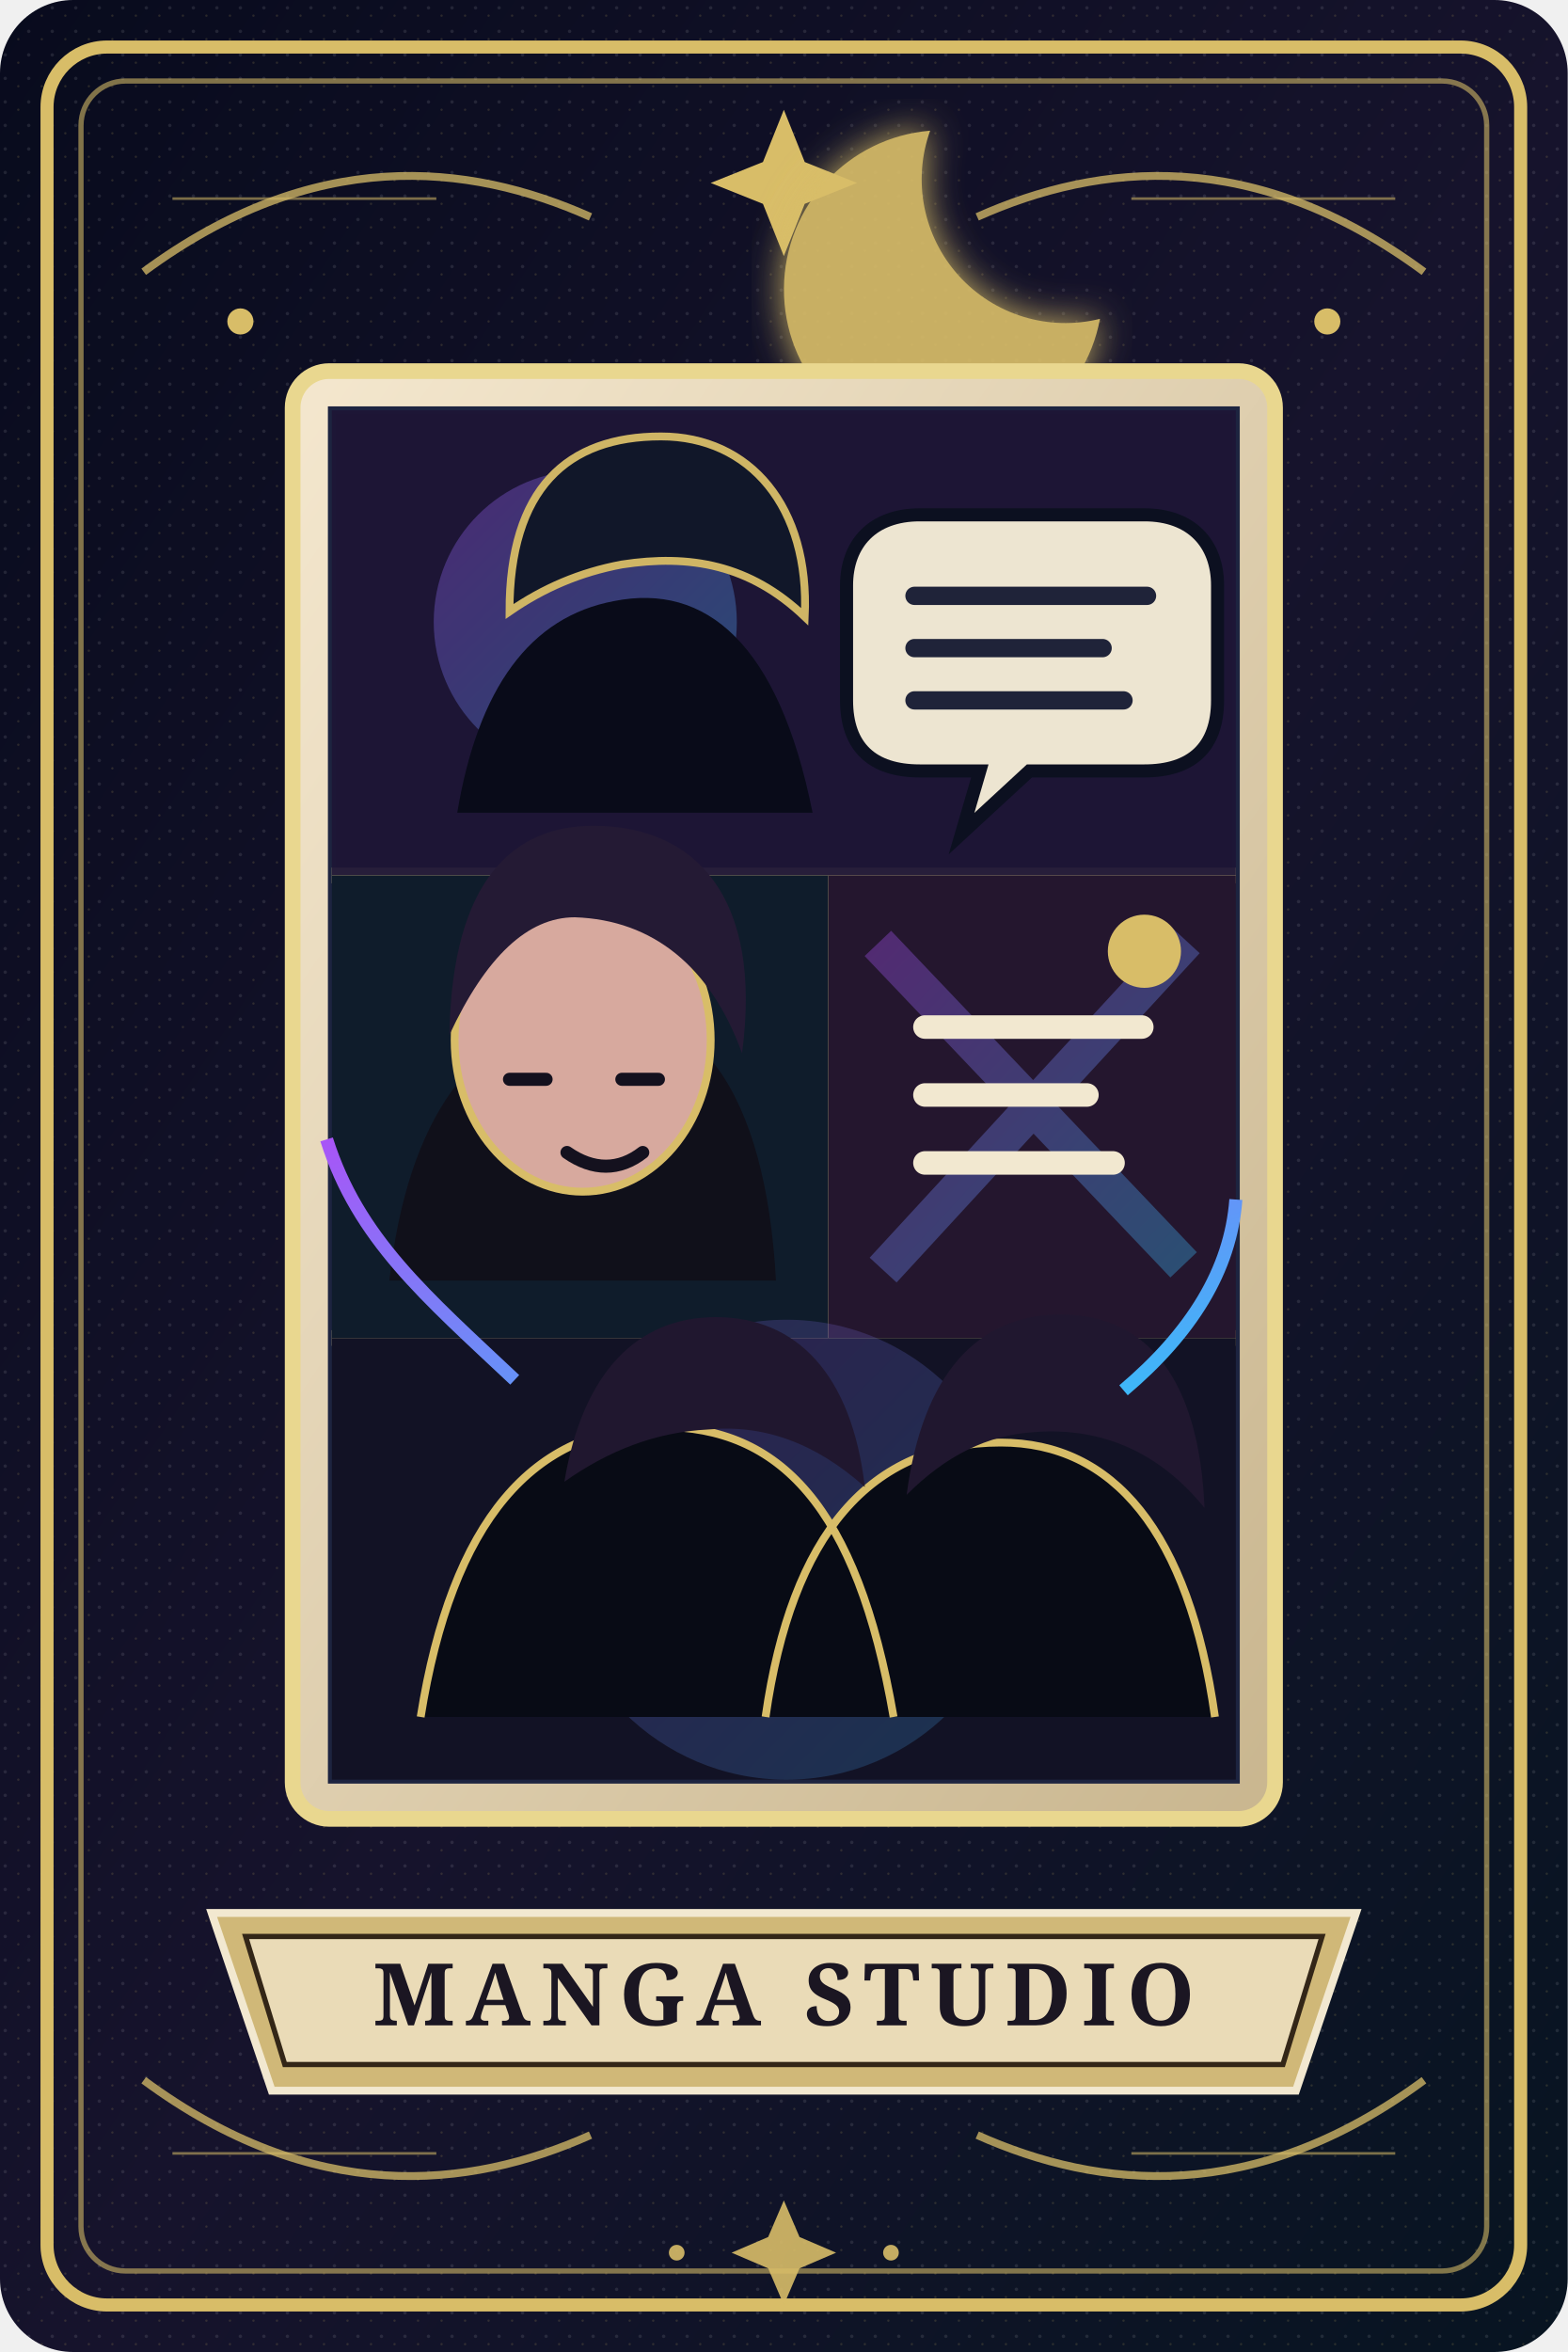
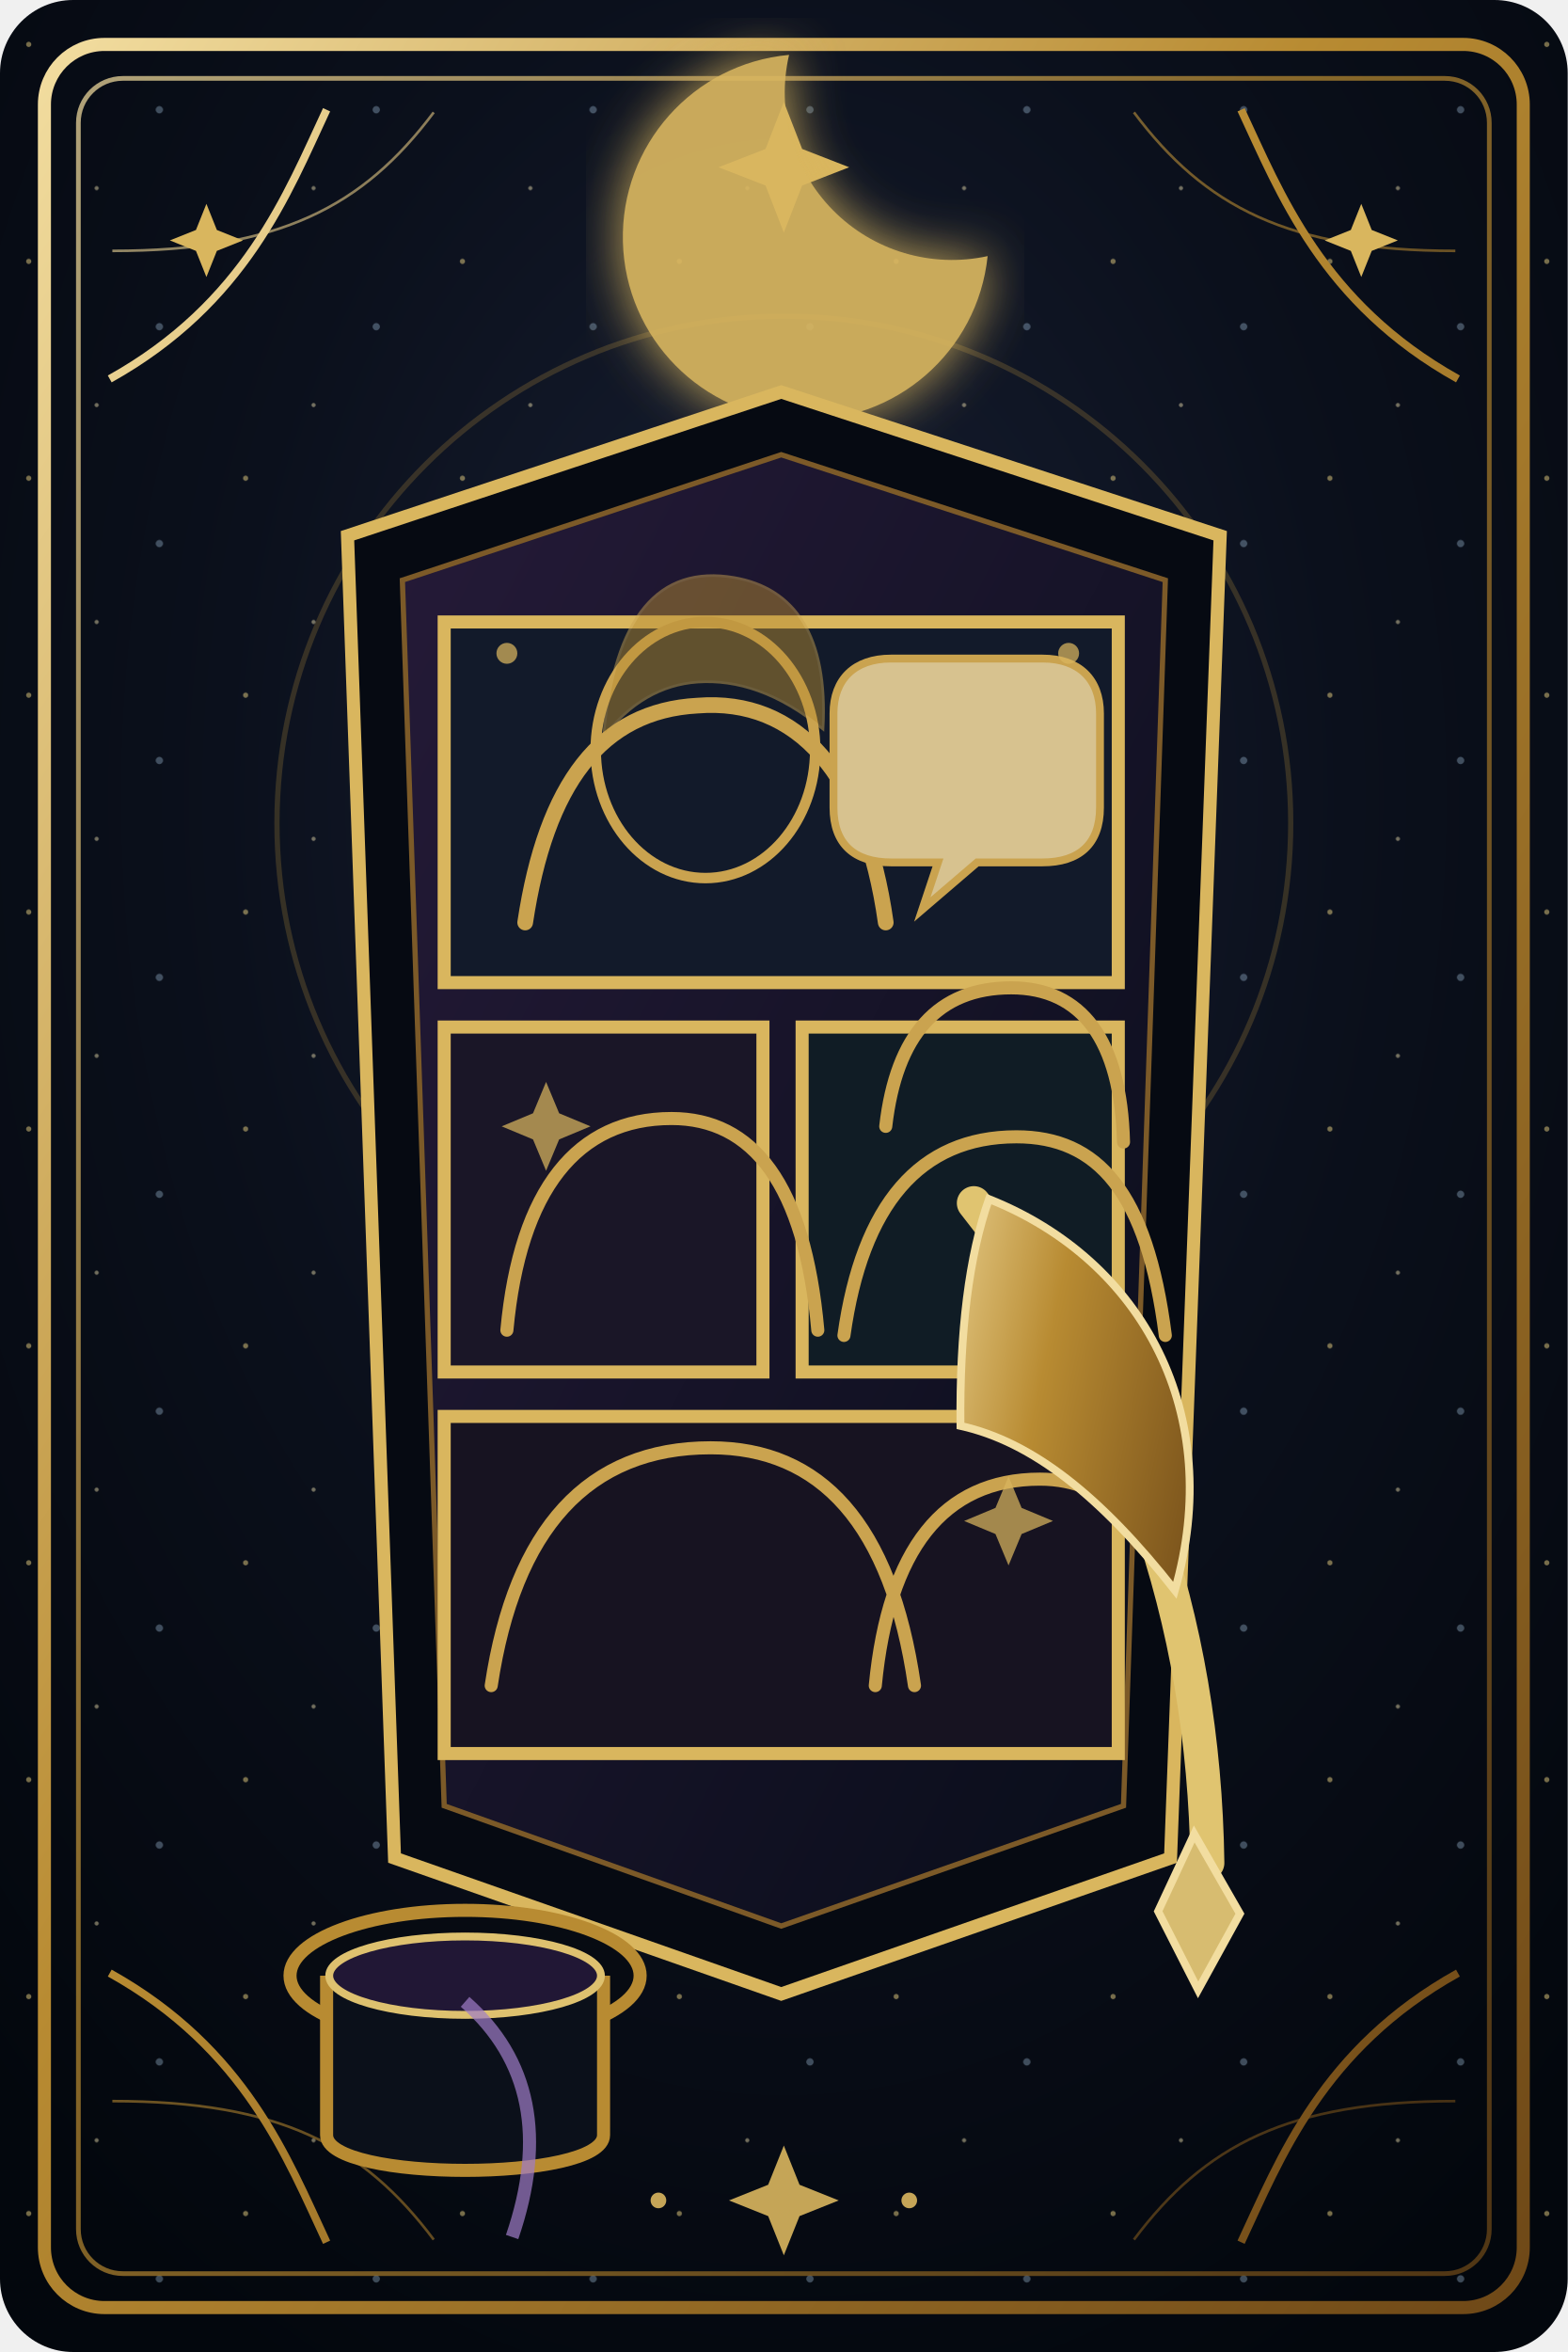
<svg xmlns="http://www.w3.org/2000/svg" viewBox="0 0 600 900" role="img" aria-labelledby="title desc">
  <defs>
-     <linearGradient id="night" x1="0" y1="0" x2="1" y2="1">
-       <stop offset="0" stop-color="#080b1d" />
-       <stop offset=".52" stop-color="#16132c" />
-       <stop offset="1" stop-color="#071421" />
-     </linearGradient>
-     <linearGradient id="page" x1="0" y1="0" x2="1" y2="1">
-       <stop stop-color="#f4e7ce" />
-       <stop offset="1" stop-color="#c9b68f" />
+     <radialGradient id="bg" cx="50%" cy="34%" r="74%">
+       <stop stop-color="#182034" />
+       <stop offset=".48" stop-color="#0b101c" />
+       <stop offset="1" stop-color="#03070d" />
+     </radialGradient>
+     <linearGradient id="gold" x1="0" y1="0" x2="1" y2="1">
+       <stop stop-color="#f2dda0" />
+       <stop offset=".43" stop-color="#b88b32" />
+       <stop offset="1" stop-color="#6e4817" />
    </linearGradient>
    <linearGradient id="ink" x1="0" y1="0" x2="1" y2="1">
-       <stop stop-color="#a855f7" />
-       <stop offset="1" stop-color="#38bdf8" />
+       <stop stop-color="#251a38" />
+       <stop offset="1" stop-color="#080d19" />
    </linearGradient>
    <filter id="glow">
-       <feGaussianBlur stdDeviation="7" result="b" />
+       <feGaussianBlur stdDeviation="10" result="b" />
      <feMerge>
        <feMergeNode in="b" />
        <feMergeNode in="SourceGraphic" />
      </feMerge>
    </filter>
-     <pattern id="grain" width="9" height="9" patternUnits="userSpaceOnUse">
-       <circle cx="2" cy="3" r=".65" fill="#fff" opacity=".1" />
-       <circle cx="7" cy="6" r=".45" fill="#d8bd68" opacity=".16" />
+     <pattern id="stars" width="83" height="83" patternUnits="userSpaceOnUse">
+       <circle cx="11" cy="17" r="1" fill="#e7cf82" opacity=".5" />
+       <circle cx="61" cy="42" r="1.4" fill="#9bb8d1" opacity=".38" />
+       <circle cx="37" cy="72" r=".8" fill="#fff1bd" opacity=".42" />
    </pattern>
  </defs>
-   <rect width="600" height="900" rx="28" fill="url(#night)" />
-   <rect width="600" height="900" rx="28" fill="url(#grain)" />
-   <g fill="none" stroke="#d8bd68">
-     <rect x="18" y="18" width="564" height="864" rx="23" stroke-width="5" />
-     <rect x="31" y="31" width="538" height="838" rx="17" opacity=".58" stroke-width="2" />
-     <path d="M55 104C120 56 179 62 226 83M545 104C480 56 421 62 374 83M55 796c65 48 124 42 171 21m319-21c-65 48-124 42-171 21" opacity=".75" stroke-width="3" />
-     <path d="M66 76h101M433 76h101M66 824h101M433 824h101" opacity=".55" />
+   <rect width="600" height="900" rx="28" fill="url(#bg)" />
+   <rect width="600" height="900" rx="28" fill="url(#stars)" />
+   <circle cx="300" cy="315" r="194" fill="none" stroke="#c89a3f" stroke-width="2" opacity=".23" />
+   <circle cx="300" cy="315" r="156" fill="none" stroke="#c89a3f" stroke-dasharray="3 11" opacity=".28" />
+   <g fill="none" stroke="url(#gold)">
+     <rect x="17" y="17" width="566" height="866" rx="23" stroke-width="5" />
+     <rect x="30" y="30" width="540" height="840" rx="17" stroke-width="1.8" opacity=".72" />
+     <path d="M42 145C94 116 110 74 125 42M558 145c-52-29-68-71-83-103M42 755c52 29 68 71 83 103m433-103c-52 29-68 71-83 103" stroke-width="3" />
+     <path d="M43 96c64 0 96-17 123-53M557 96c-64 0-96-17-123-53M43 804c64 0 96 17 123 53m391-53c-64 0-96 17-123 53" opacity=".6" />
  </g>
-   <g fill="#d8bd68">
-     <path d="M300 42l8 20 20 8-20 8-8 20-8-20-20-8 20-8z" />
-     <circle cx="92" cy="123" r="5" />
-     <circle cx="508" cy="123" r="5" />
-     <path d="M92 101v44M70 123h44M508 101v44M486 123h44" opacity=".65" />
+   <g fill="#d9b65e">
+     <path d="M300 39l7 18 18 7-18 7-7 18-7-18-18-7 18-7z" />
+     <path d="M79 78l4 10 10 4-10 4-4 10-4-10-10-4 10-4zm442 0l4 10 10 4-10 4-4 10-4-10-10-4 10-4z" />
  </g>
-   <path d="M421 122a61 61 0 1 1-65-72 55 55 0 0 0 65 72z" fill="#d8bd68" opacity=".92" filter="url(#glow)" />
-   <g transform="translate(112 142)">
-     <rect x="0" y="0" width="376" height="554" rx="14" fill="url(#page)" stroke="#e9d78f" stroke-width="6" />
-     <rect x="15" y="15" width="346" height="524" fill="#0c1020" stroke="#1d2440" stroke-width="3" />
-     <path d="M15 193h346M15 370h346M205 193v177" stroke="#e9d78f" stroke-width="6" />
-     <g opacity=".95">
-       <path d="M15 15h346v178H15z" fill="#1d1536" />
-       <circle cx="112" cy="96" r="58" fill="url(#ink)" opacity=".34" />
-       <path d="M63 169c8-48 28-75 60-81 35-7 63 16 76 81" fill="#080b18" />
-       <path d="M83 92c0-47 22-67 58-67 34 0 57 27 55 69-21-20-44-24-70-20-16 3-30 9-43 18z" fill="#111729" stroke="#d8bd68" stroke-width="3" />
-       <path d="M240 55h86c18 0 28 11 28 27v44c0 18-10 27-28 27h-44l-26 24 7-24h-23c-18 0-28-9-28-27V82c0-16 10-27 28-27z" fill="#f8efd9" stroke="#0c1020" stroke-width="5" />
-       <path d="M238 86h89M238 106h72M238 126h80" stroke="#20243a" stroke-width="7" stroke-linecap="round" />
+   <path d="M378 98a70 70 0 1 1-76-77 64 64 0 0 0 76 77z" fill="#d9b65e" opacity=".92" filter="url(#glow)" />
+   <g transform="translate(102 139)">
+     <path d="M31 66L197 11l168 55-19 506-149 52L49 572z" fill="#060a12" stroke="#d9b65e" stroke-width="5" />
+     <path d="M52 83L197 35l147 48-16 469-131 46-129-46z" fill="url(#ink)" stroke="#7c5a28" stroke-width="2" />
+     <g stroke="#d9b65e" stroke-width="5">
+       <path d="M68 99h258v138H68z" fill="#121a2a" />
+       <path d="M68 254h122v132H68z" fill="#1a1627" />
+       <path d="M205 254h121v132H205z" fill="#101c25" />
+       <path d="M68 403h258v129H68z" fill="#171321" />
    </g>
-     <g>
-       <path d="M15 193h190v177H15z" fill="#0f1c2b" />
-       <path d="M37 348c7-62 32-97 74-103 44-6 70 31 74 103" fill="#10101a" />
-       <ellipse cx="111" cy="256" rx="49" ry="58" fill="#d7a99e" stroke="#d8bd68" stroke-width="3" />
-       <path d="M60 254c1-60 25-80 55-80 39 0 65 27 57 87-12-33-34-51-64-52-18 0-34 15-48 45z" fill="#241a34" />
-       <path d="M83 271h14M126 271h14M105 299c10 7 20 7 29 0" fill="none" stroke="#14111e" stroke-width="5" stroke-linecap="round" />
-       <path d="M205 193h156v177H205z" fill="#24162e" />
-       <path d="M224 219l117 123M342 218L226 344" stroke="url(#ink)" stroke-width="14" opacity=".34" />
-       <path d="M242 251h83M242 277h62M242 303h72" stroke="#f2e8d0" stroke-width="9" stroke-linecap="round" />
-       <circle cx="326" cy="222" r="14" fill="#d8bd68" />
+     <g fill="none" stroke="#caa34f" stroke-linecap="round">
+       <path d="M99 214c8-53 29-81 66-83 38-3 64 26 72 83" stroke-width="6" />
+       <ellipse cx="168" cy="148" rx="42" ry="49" stroke-width="4" />
+       <path d="M129 143c4-46 21-66 50-61 23 4 36 22 34 58-17-14-33-19-48-18-14 1-26 8-36 21z" fill="#b88b32" opacity=".48" />
+       <path d="M239 113h58c14 0 22 8 22 21v36c0 14-8 21-22 21h-25l-21 18 6-18h-18c-14 0-22-7-22-21v-36c0-13 8-21 22-21z" fill="#d7c28f" stroke-width="3" />
+       <path d="M237 292c4-35 20-53 48-53 27 0 42 20 43 59M221 372c7-50 29-76 66-76 31 0 50 21 57 76M92 370c5-54 27-81 63-81 31 0 51 25 56 81M86 506c9-60 37-91 84-91 42 0 69 29 78 91m-15 0c5-52 26-79 63-79 27 0 47 20 57 61" stroke-width="5" />
    </g>
-     <g>
-       <path d="M15 370h346v169H15z" fill="#121225" />
-       <circle cx="189" cy="451" r="88" fill="url(#ink)" opacity=".2" />
-       <path d="M49 515c12-75 43-111 92-111 45 0 75 30 89 111M181 515c10-70 40-105 90-105 43 0 72 34 82 105" fill="#080b15" stroke="#d8bd68" stroke-width="3" />
-       <path d="M104 425c7-42 28-63 58-63 31 0 52 22 57 65-19-17-39-24-60-22-20 1-38 8-55 20zM235 430c6-46 27-69 59-69 34 0 53 26 55 74-17-21-39-31-65-29-18 1-34 9-49 24z" fill="#20172f" />
-       <path d="M85 386c-34-32-60-54-72-92M318 390c26-22 41-46 43-73" stroke="url(#ink)" stroke-width="5" fill="none" />
+     <g fill="#d9b65e" opacity=".72">
+       <circle cx="92" cy="111" r="4" />
+       <circle cx="307" cy="111" r="4" />
+       <path d="M107 275l5 12 12 5-12 5-5 12-5-12-12-5 12-5zM284 426l5 12 12 5-12 5-5 12-5-12-12-5 12-5z" />
    </g>
  </g>
-   <g transform="translate(81 732)">
-     <path d="M0 0h438l-23 68H23z" fill="#d0b878" stroke="#f2e8d0" stroke-width="3" />
-     <path d="M13 9h412l-15 49H28z" fill="#eadbb7" stroke="#332617" stroke-width="2" />
-     <text x="219" y="43" text-anchor="middle" fill="#1b1622" font-family="Georgia, serif" font-size="33" font-weight="700" letter-spacing="4">MANGA STUDIO</text>
+   <g transform="rotate(-15 410 615)">
+     <path d="M414 456c38 88 44 176 21 267" fill="none" stroke="#e0c470" stroke-width="13" stroke-linecap="round" />
+     <path d="M420 456c51 38 66 103 30 163-18-42-38-69-63-82 9-35 20-62 33-81z" fill="url(#gold)" stroke="#f2dda0" stroke-width="3" />
+     <path d="M433 711l9 34-23 24-7-33z" fill="#d7bc70" stroke="#f2dda0" stroke-width="3" />
  </g>
-   <g fill="#d8bd68" opacity=".9">
-     <path d="M300 842l6 14 14 6-14 6-6 14-6-14-14-6 14-6z" />
-     <circle cx="259" cy="862" r="3" />
-     <circle cx="341" cy="862" r="3" />
+   <g transform="translate(90 704)">
+     <ellipse cx="88" cy="52" rx="67" ry="25" fill="#070b12" stroke="#b88b32" stroke-width="5" />
+     <path d="M35 52v61c0 18 106 18 106 0V52" fill="#0b101a" stroke="#b88b32" stroke-width="5" />
+     <ellipse cx="88" cy="52" rx="52" ry="15" fill="#211735" stroke="#dec16f" stroke-width="3" />
+     <path d="M88 62c25 22 31 52 18 90" fill="none" stroke="#a07cc7" stroke-width="5" opacity=".7" />
+   </g>
+   <g fill="#d9b65e" opacity=".9">
+     <path d="M300 821l6 15 15 6-15 6-6 15-6-15-15-6 15-6z" />
+     <circle cx="252" cy="842" r="3" />
+     <circle cx="348" cy="842" r="3" />
  </g>
</svg>
